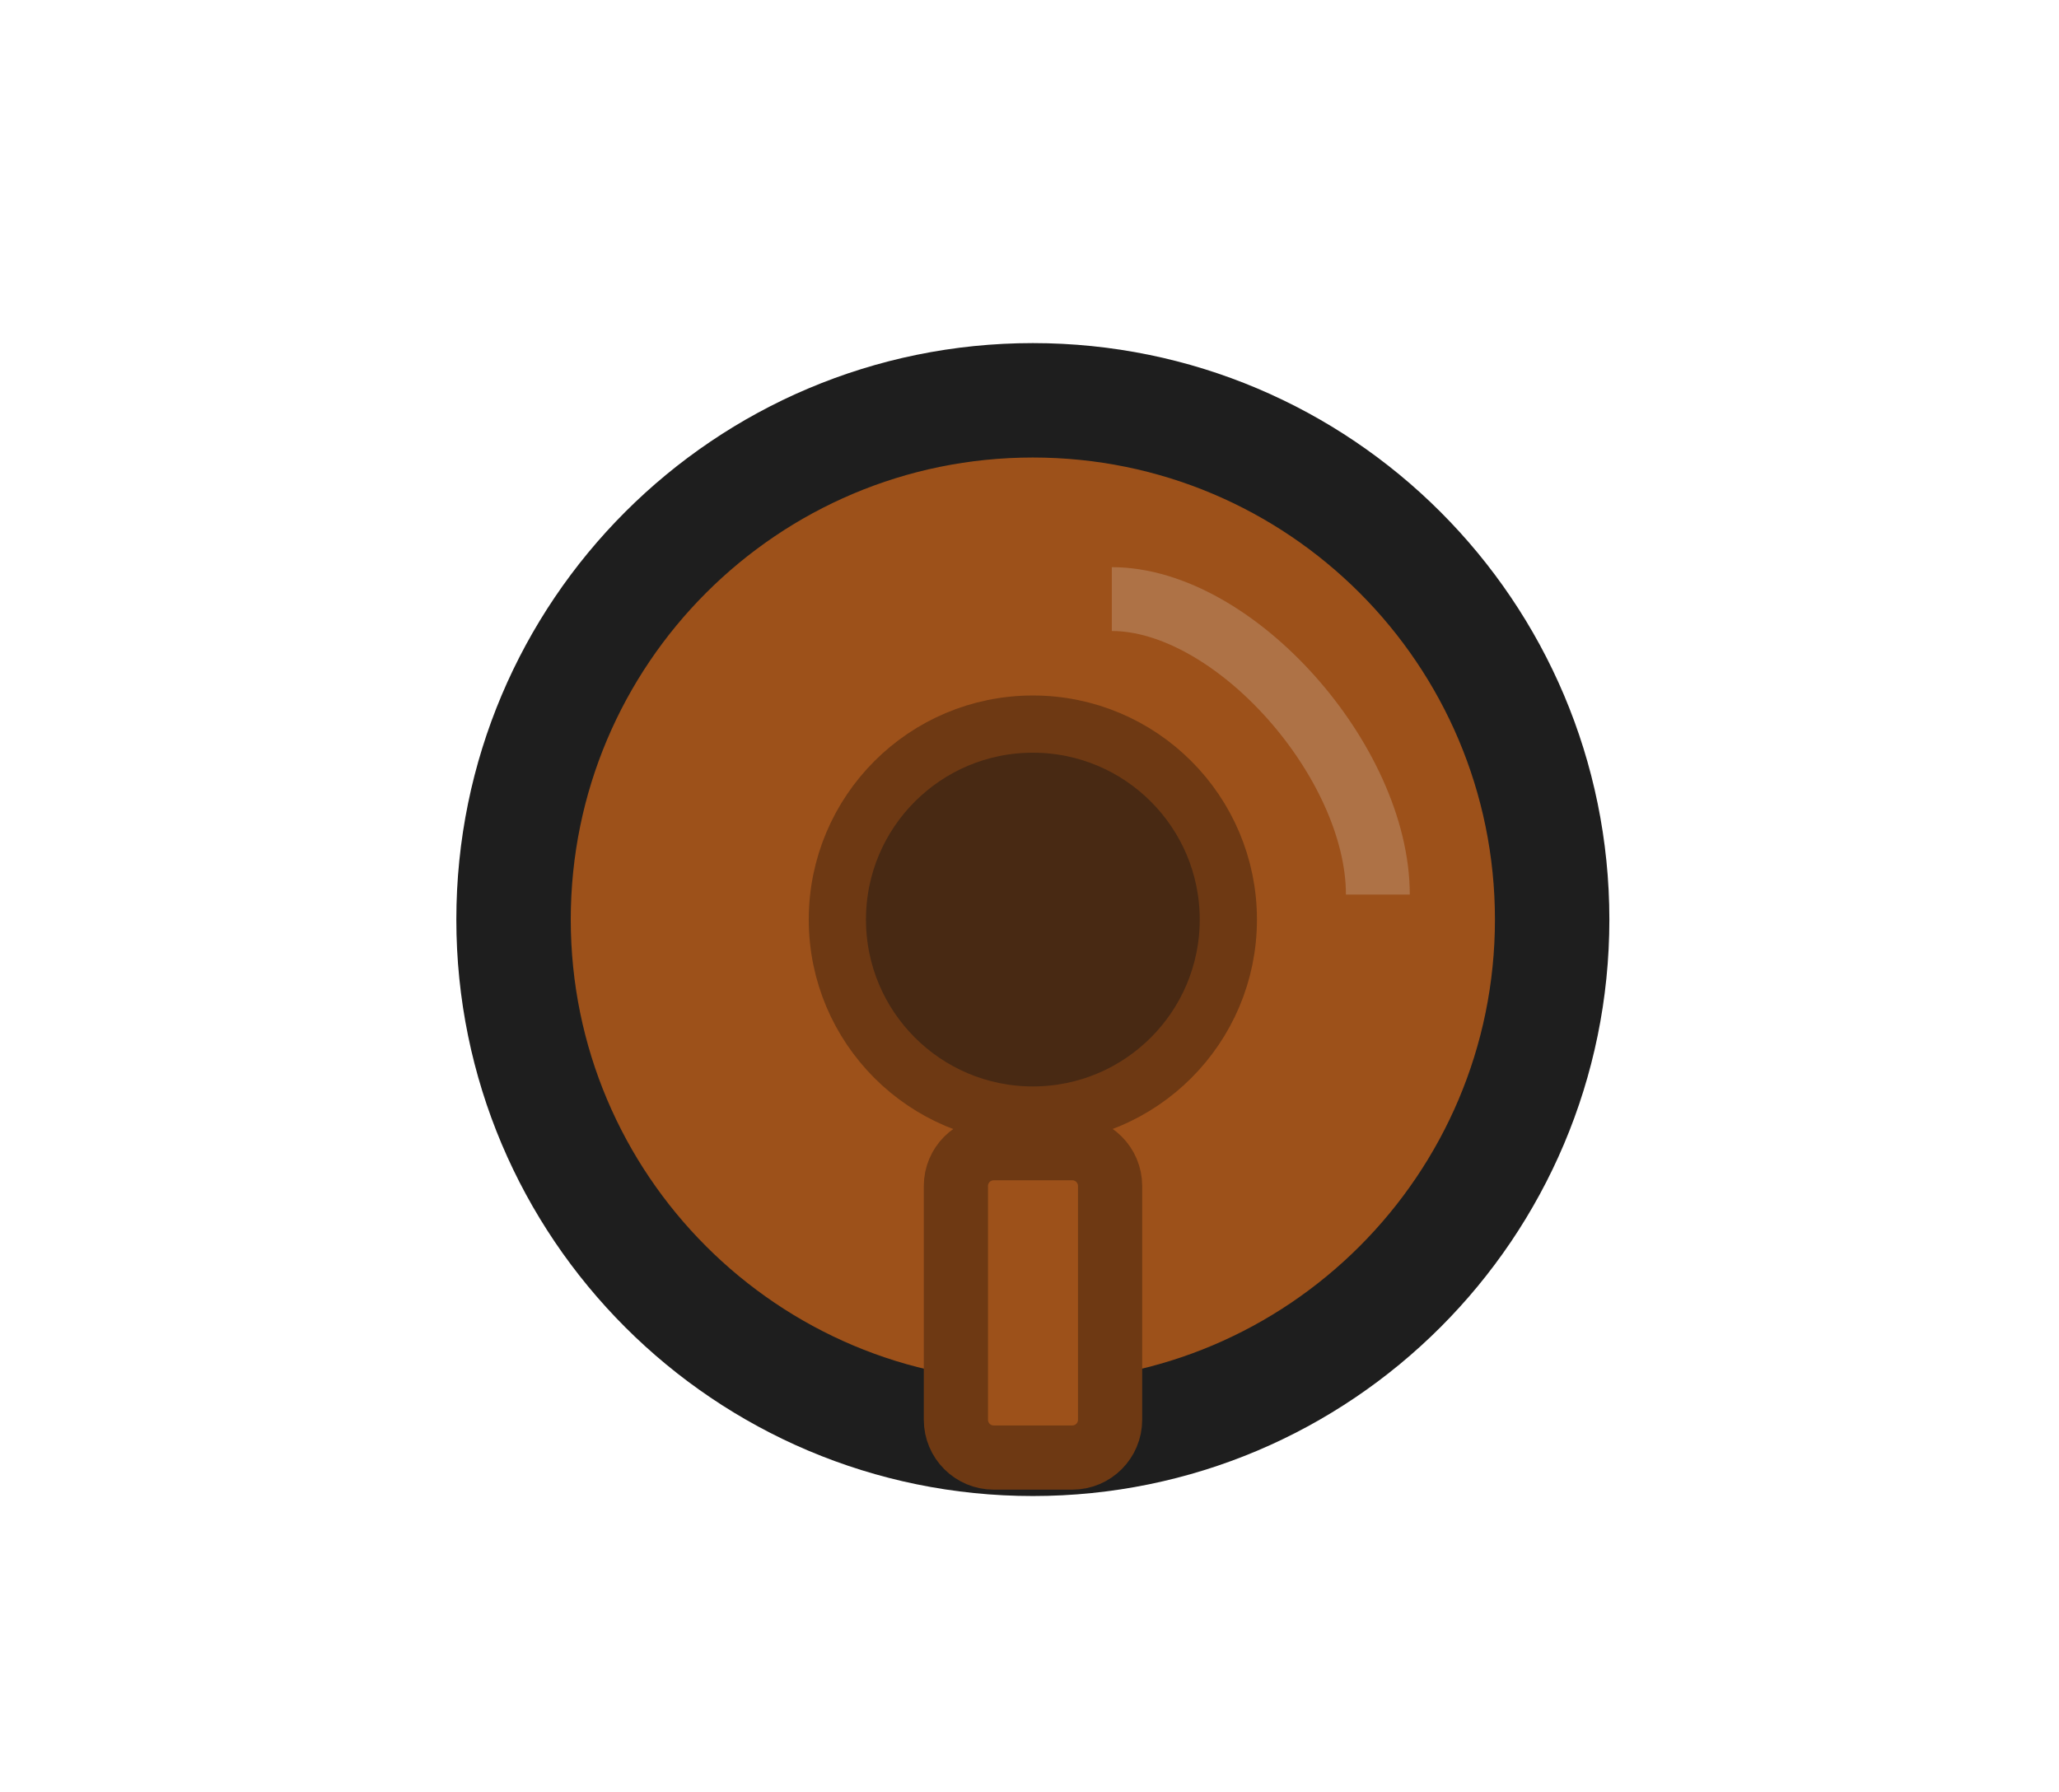
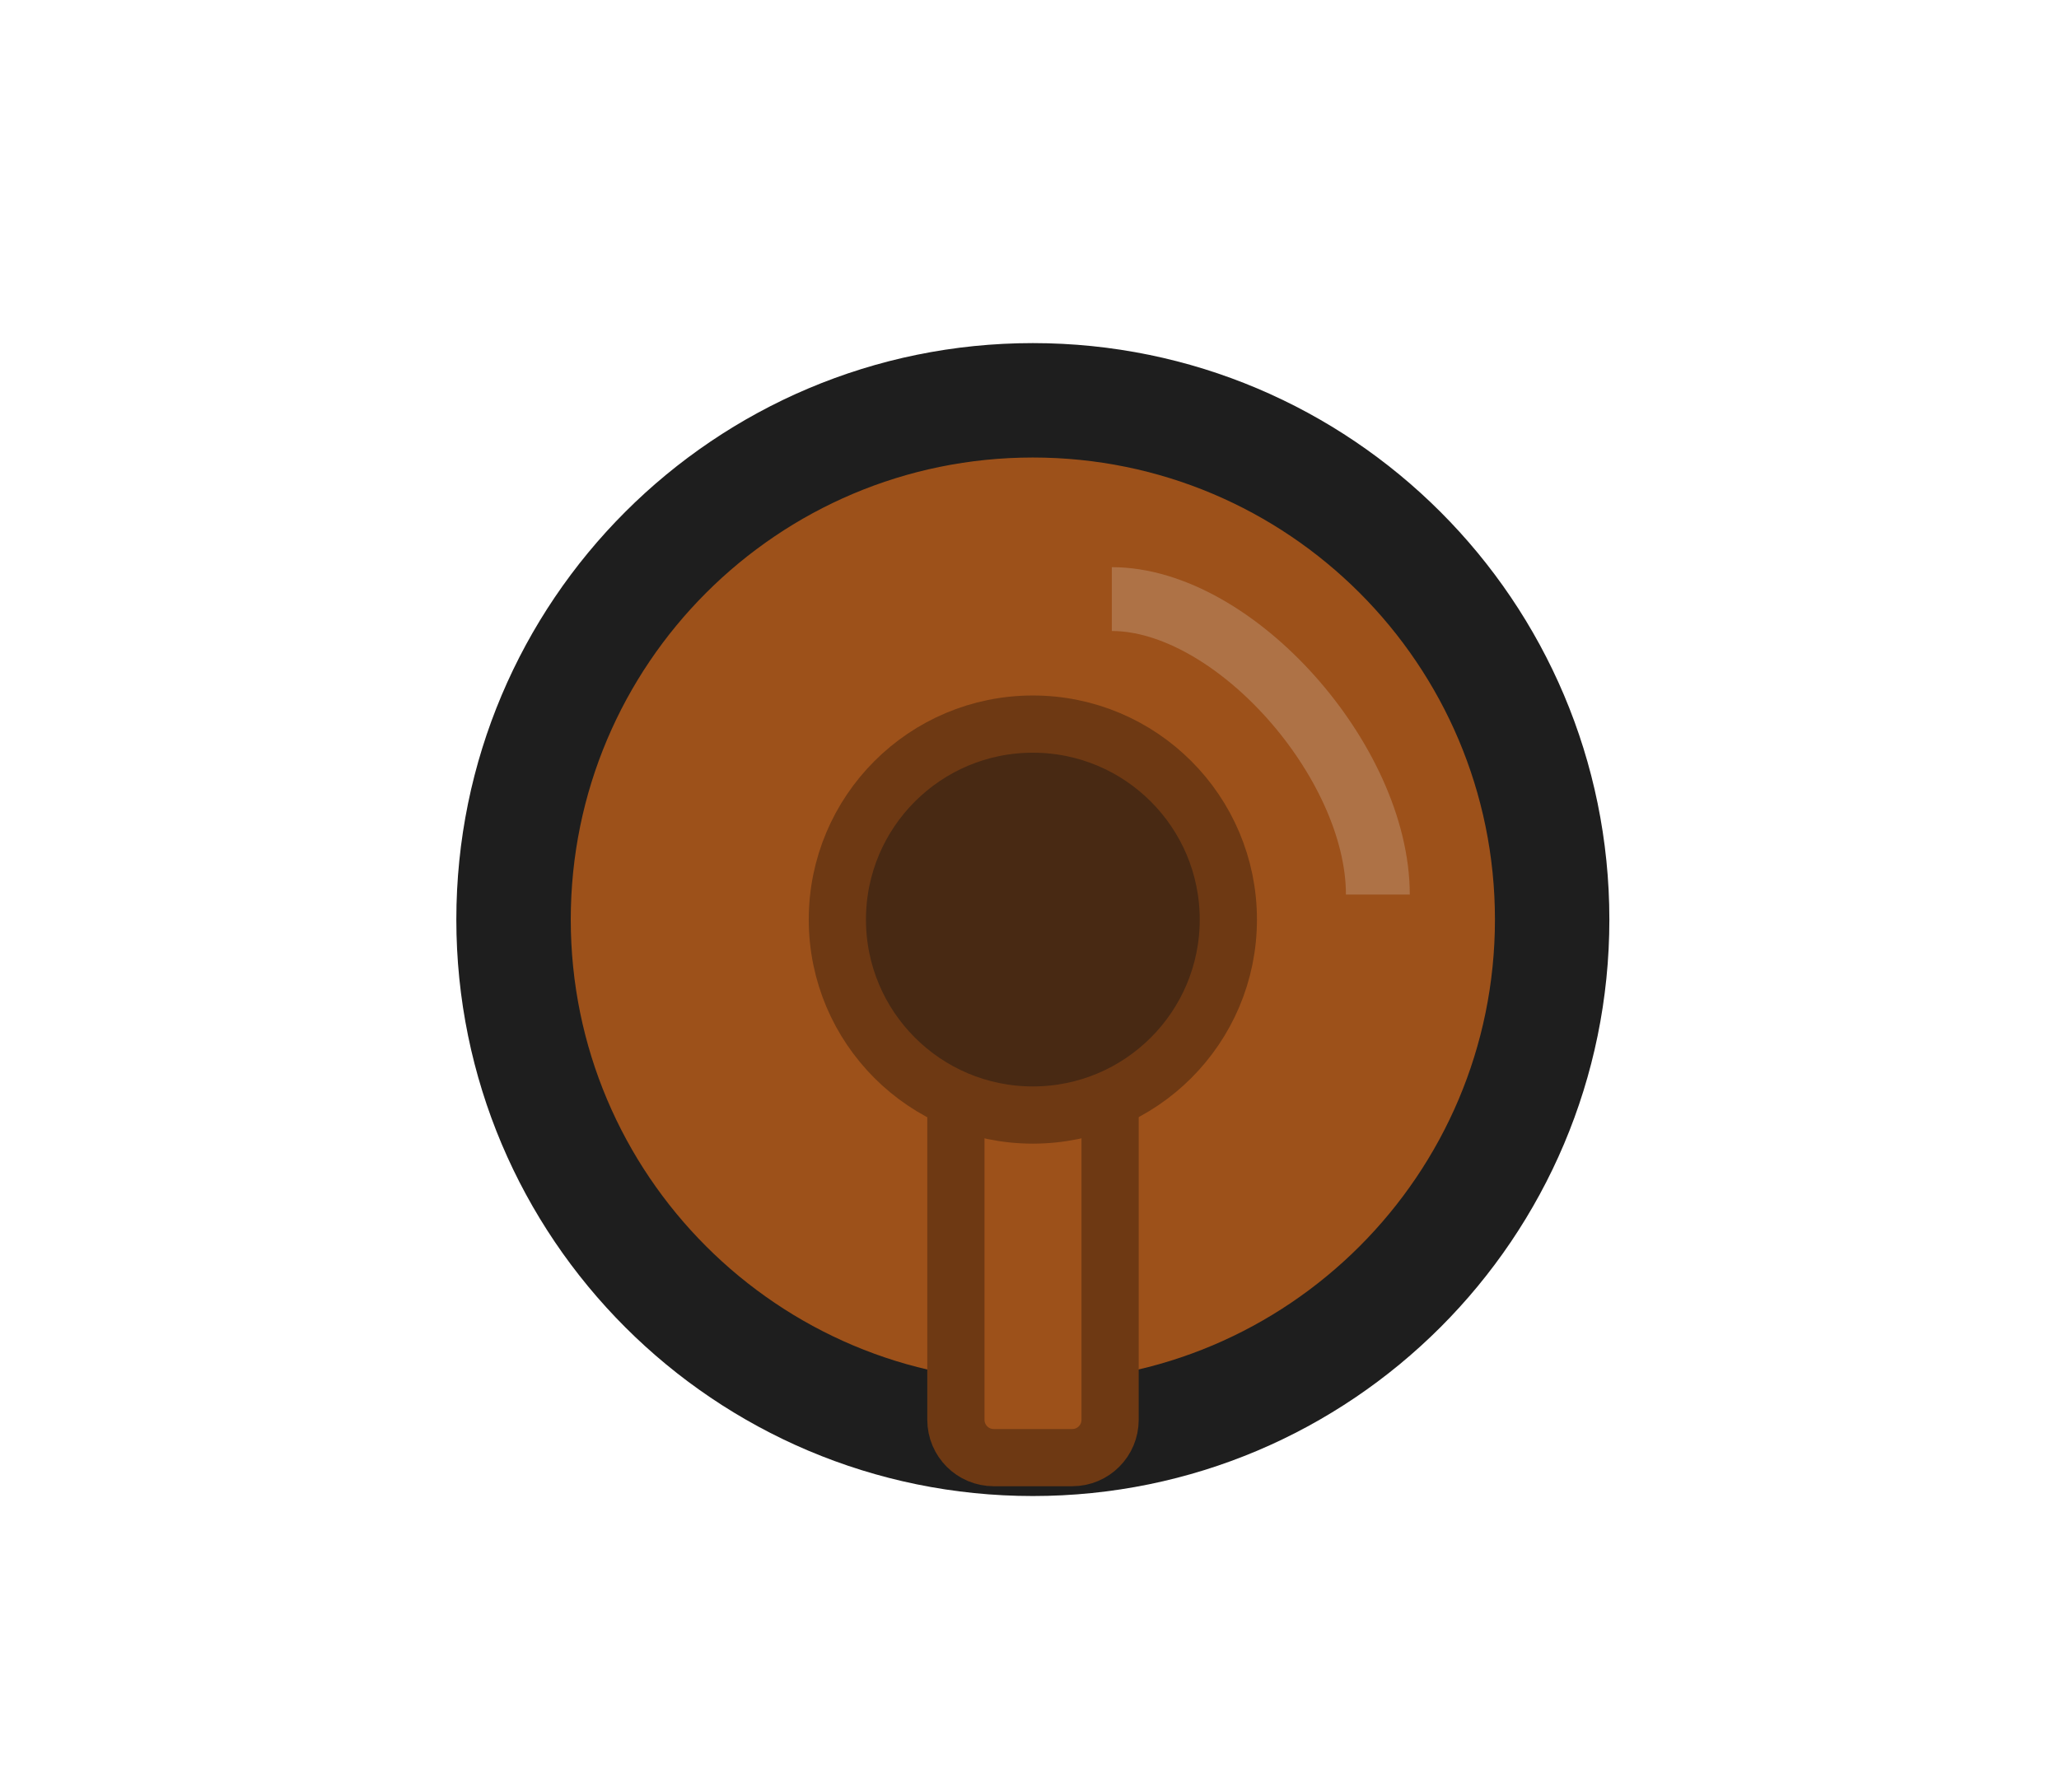
<svg xmlns="http://www.w3.org/2000/svg" width="108" height="94" viewBox="0 0 28.575 24.871" version="1.1" id="svg6">
  <defs id="defs2">
    <clipPath id="b">
      <path d="M-4.233 276.362h28.575V297H-3.175l-1.058-.53z" fill="#171750" stroke-width="1.26" id="path1" />
    </clipPath>
    <clipPath id="a">
      <path d="M19.05 295.412V297s-4.273 3.175-11.642 3.175C-.179 300.175-4.233 297-4.233 297v-1.588z" fill="#0031e3" stroke-width="3.432" id="path2" />
    </clipPath>
  </defs>
  <circle style="fill:#9d511a;fill-opacity:1;stroke:#1e1e1e;stroke-width:1.588;stroke-linecap:round;stroke-linejoin:round;stroke-miterlimit:4.1;stroke-dasharray:none;stroke-opacity:1" id="path4" cx="14.334" cy="12.763" r="7.207" />
+   <rect style="fill:#9d511a;fill-opacity:1;stroke:#6e3913;stroke-width:0.794;stroke-linecap:round;stroke-linejoin:round;stroke-miterlimit:4.1;stroke-dasharray:none;stroke-opacity:1" id="rect388" width="2.14" height="5.288" x="13.266" y="14.943" ry="0.525" />
+   <path id="path1083" d="m 15.43,8.315 c 1.7,0 3.692,2.255 3.692,4.101" style="fill:none;stroke:#efefef;stroke-width:0.886;stroke-linecap:butt;stroke-linejoin:miter;stroke-miterlimit:4;stroke-dasharray:none;stroke-opacity:0.212" />
  <circle style="fill:#482913;fill-opacity:1;stroke:#6e3913;stroke-width:0.794;stroke-linecap:round;stroke-linejoin:round;stroke-miterlimit:4.1;stroke-dasharray:none;stroke-opacity:1" id="path4-2" cx="14.334" cy="12.763" r="2.713" />
-   <rect style="fill:#9d511a;fill-opacity:1;stroke:#6e3913;stroke-width:0.891;stroke-linecap:round;stroke-linejoin:round;stroke-miterlimit:4.1;stroke-dasharray:none;stroke-opacity:1" id="rect388" width="2.14" height="4.294" x="13.266" y="15.936" ry="0.525" />
-   <path id="path1083" d="m 15.43,8.315 c 1.7,0 3.692,2.255 3.692,4.101" style="fill:none;stroke:#efefef;stroke-width:0.886;stroke-linecap:butt;stroke-linejoin:miter;stroke-miterlimit:4;stroke-dasharray:none;stroke-opacity:0.212" />
</svg>
